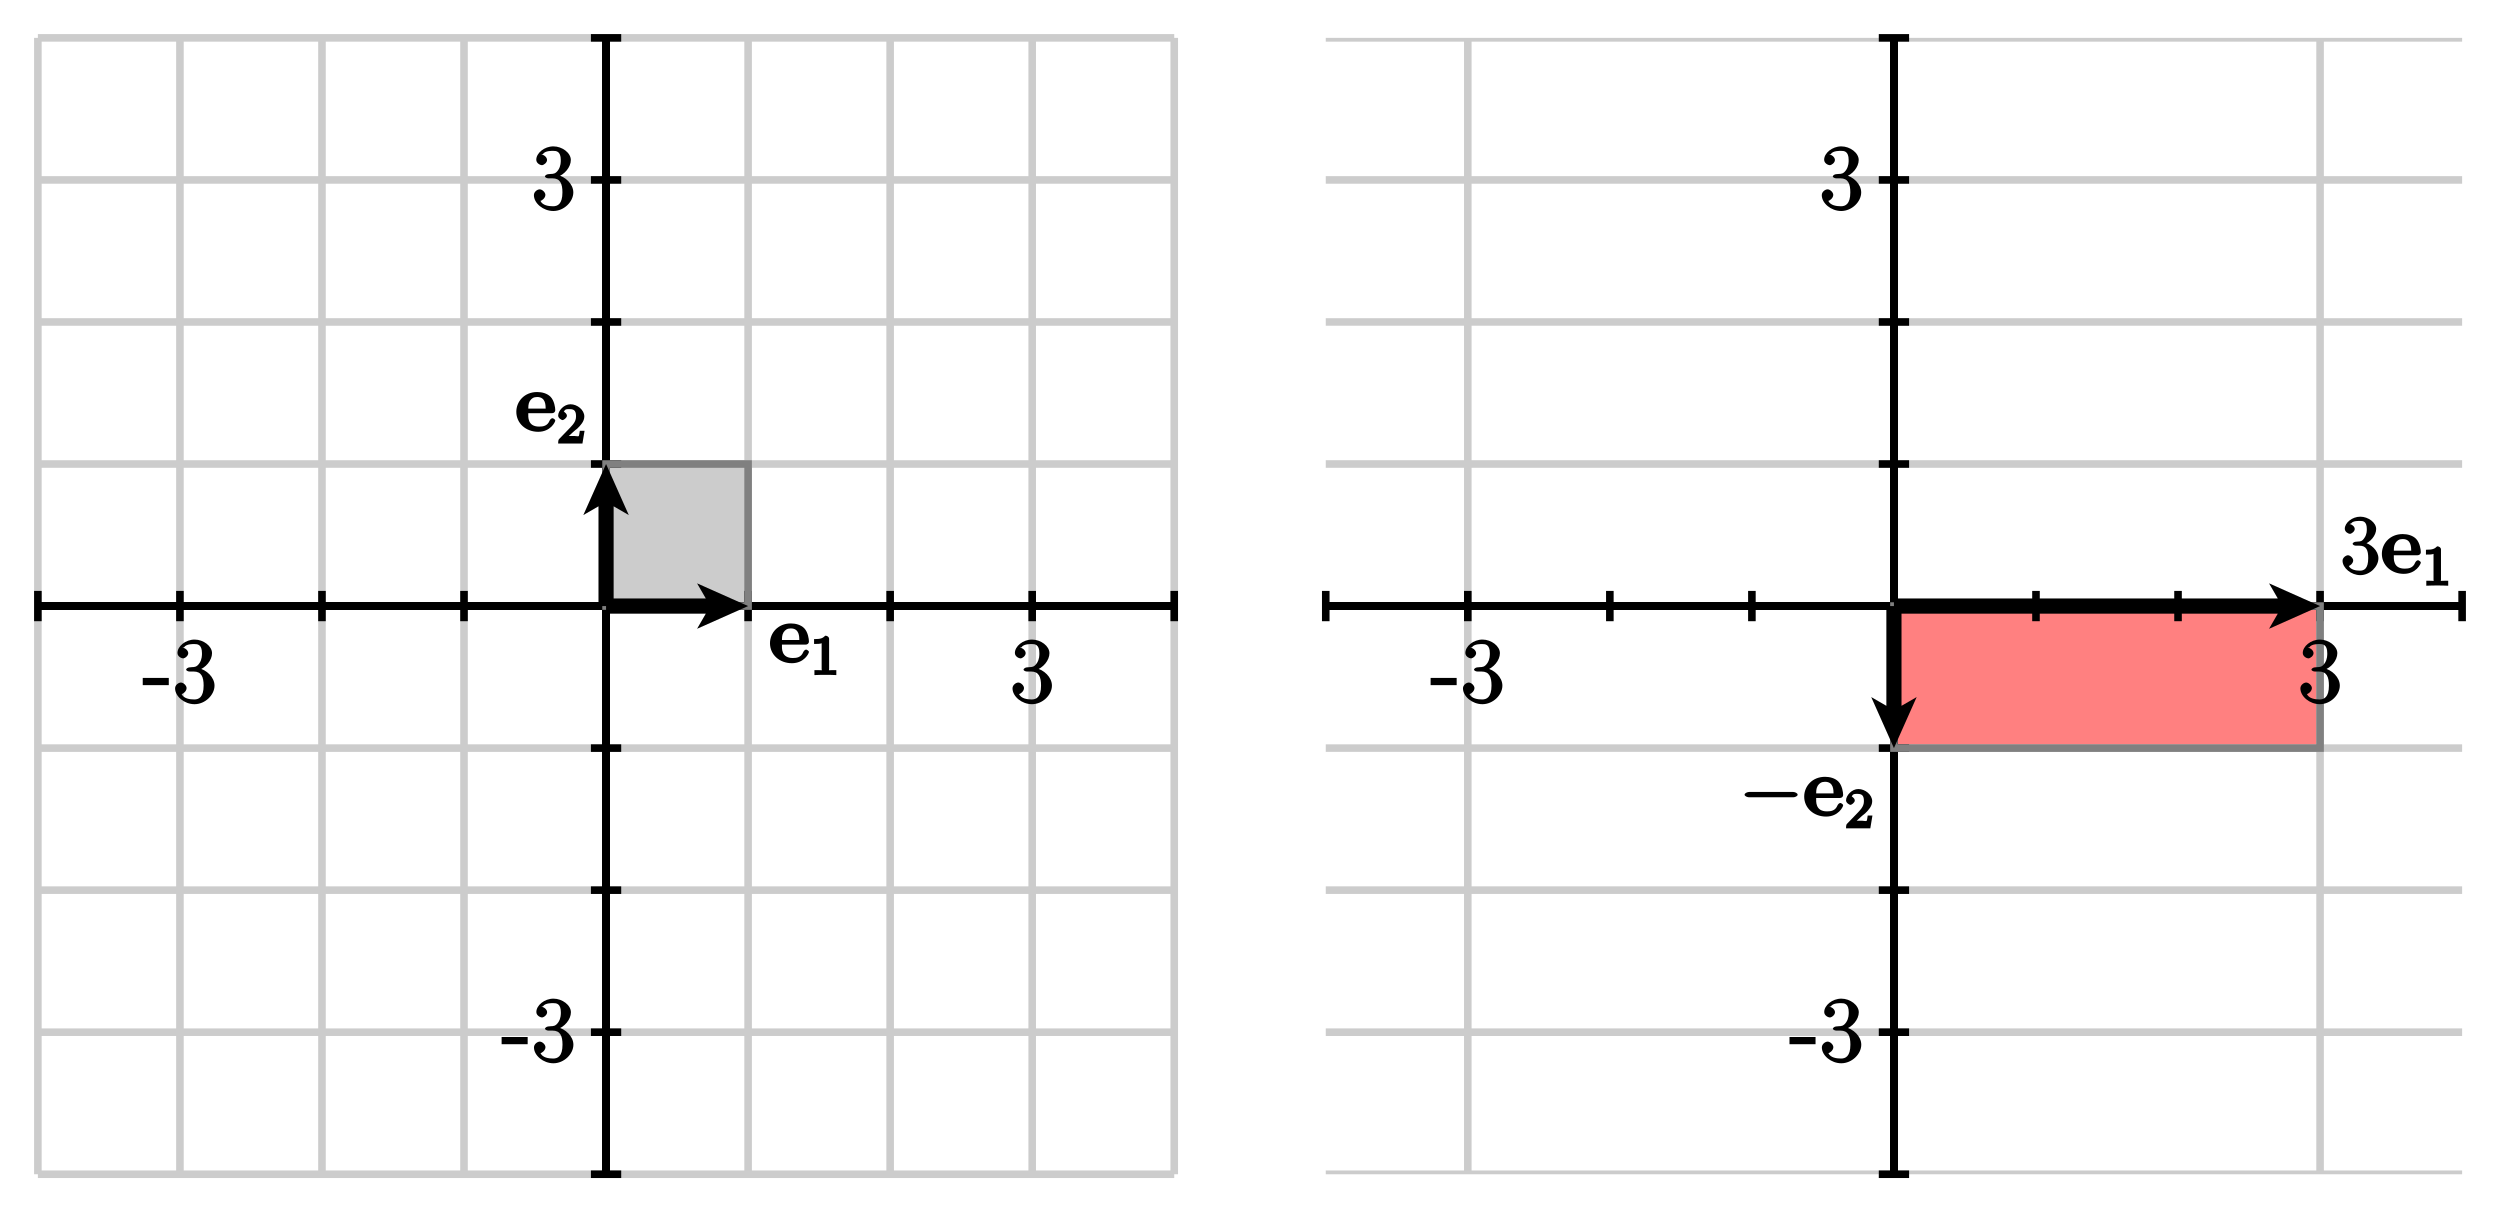
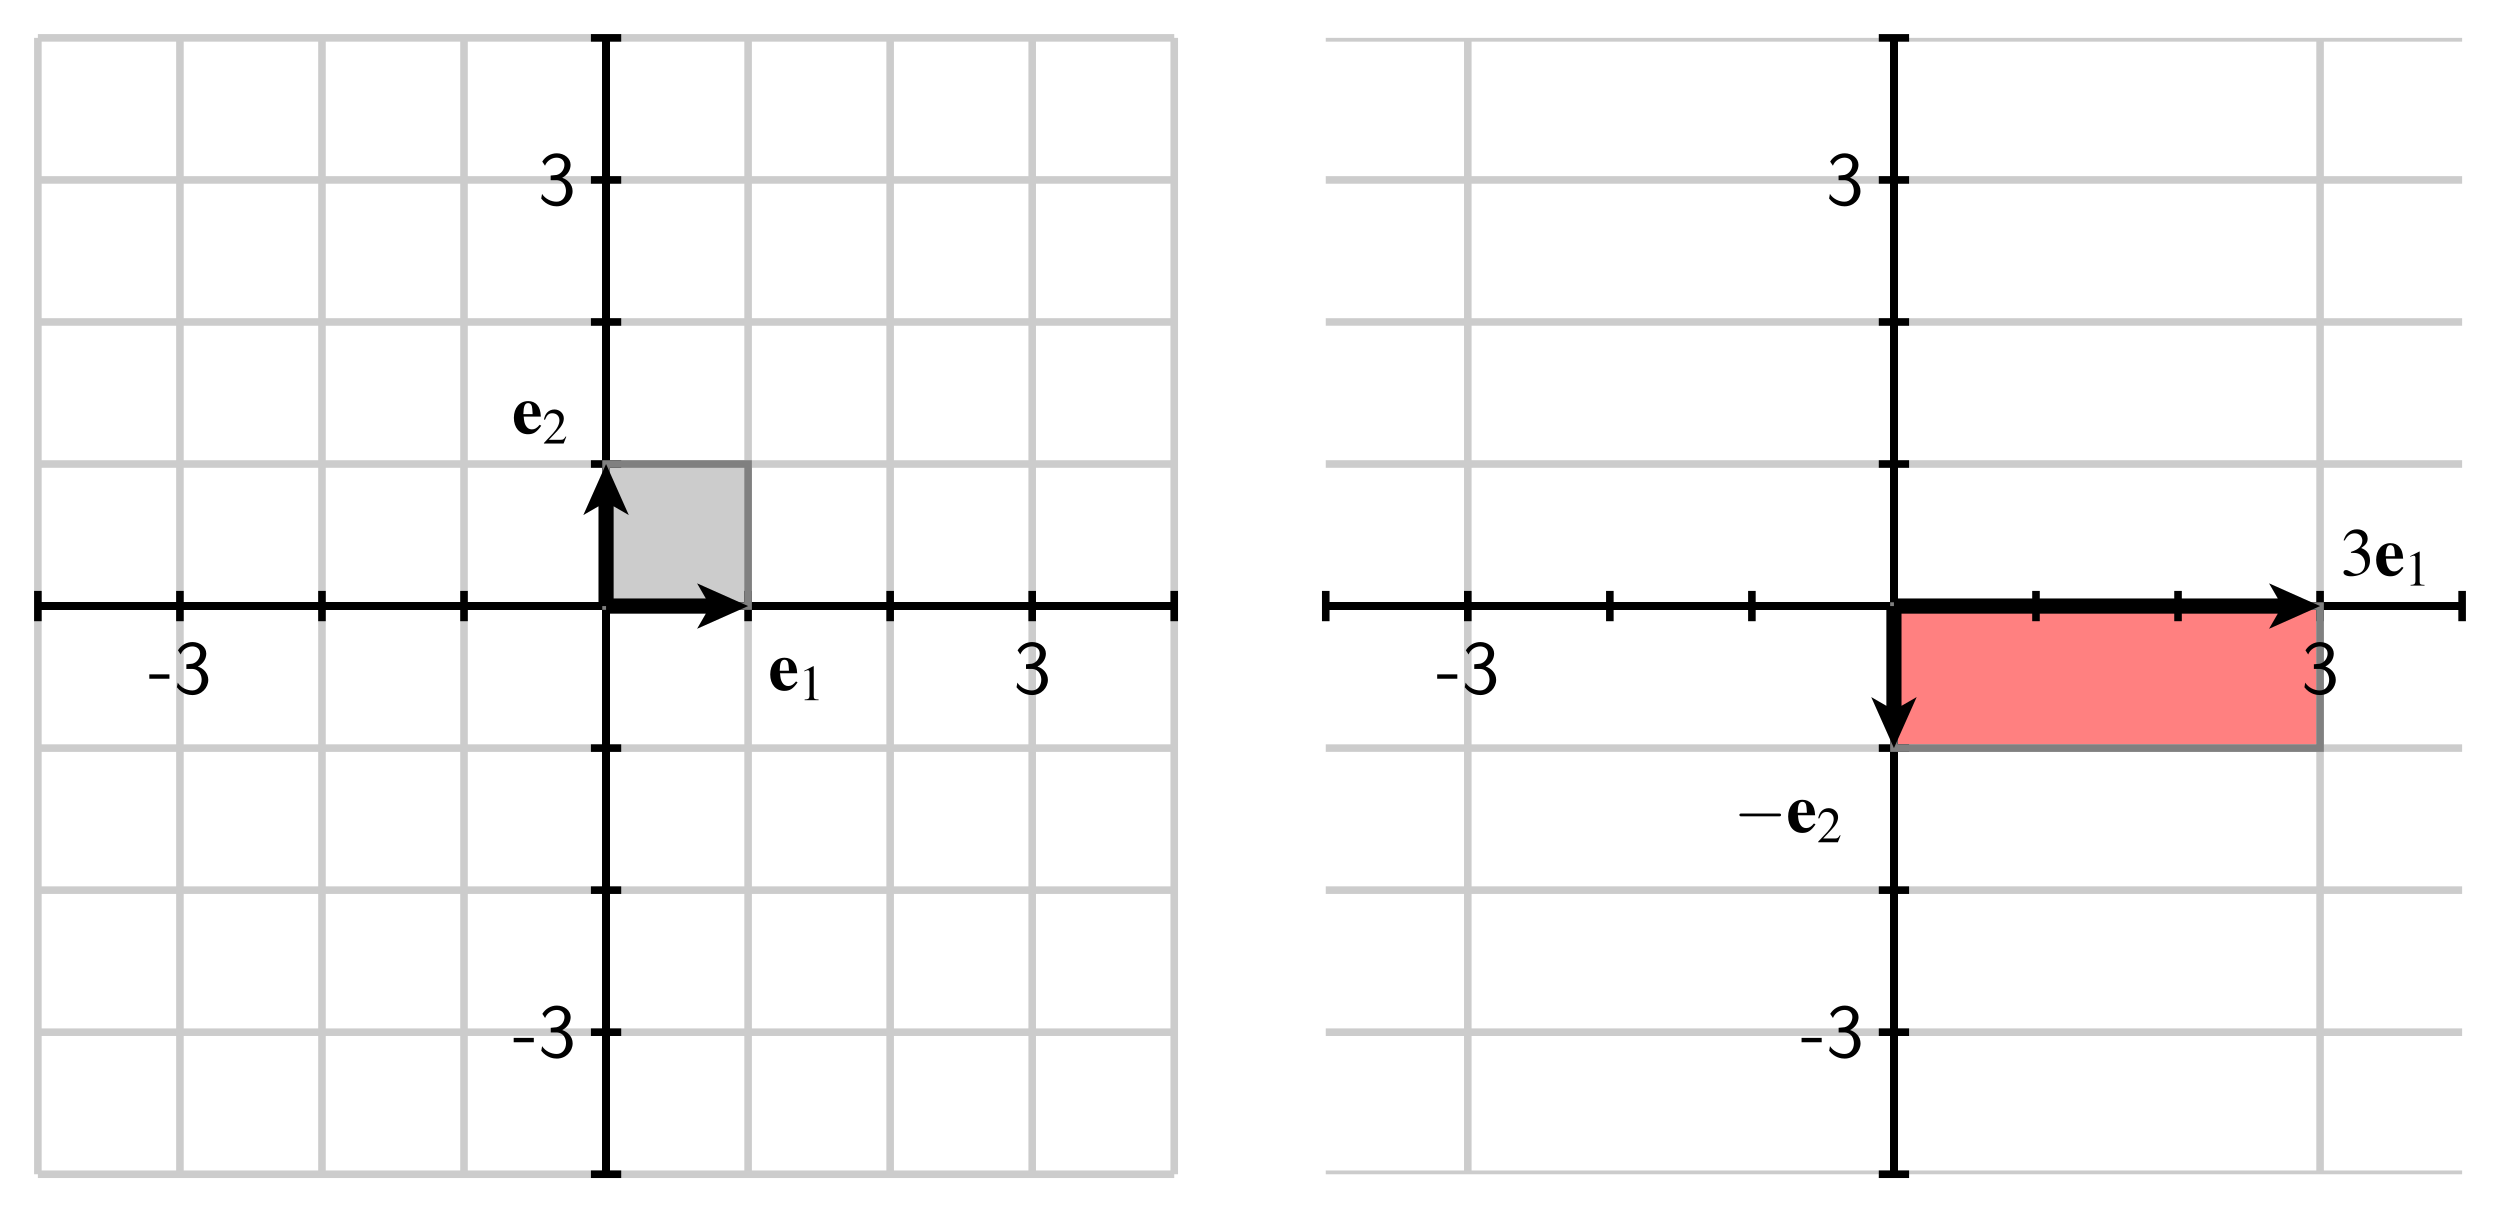
<svg xmlns="http://www.w3.org/2000/svg" xmlns:xlink="http://www.w3.org/1999/xlink" width="330pt" height="160pt" viewBox="0 0 330 160" version="1.1">
  <defs>
    <g>
      <symbol overflow="visible" id="glyph0-0">
        <path style="stroke:none;" d="" />
      </symbol>
      <symbol overflow="visible" id="glyph0-1">
-         <path style="stroke:none;" d="M 3.406 -2.406 L 3.406 -3.219 L -0.031 -3.219 L -0.031 -2.266 L 3.406 -2.266 Z M 3.406 -2.406 " />
+         <path style="stroke:none;" d="M 2.766 -1.938 L 2.766 -2.516 L 0.109 -2.516 L 0.109 -1.938 Z M 2.766 -1.938 " />
      </symbol>
      <symbol overflow="visible" id="glyph0-2">
-         <path style="stroke:none;" d="M 2.203 -4.609 C 2 -4.594 1.781 -4.422 1.781 -4.312 C 1.781 -4.203 2.016 -4.062 2.234 -4.062 L 2.781 -4.062 C 3.797 -4.062 4.094 -3.359 4.094 -2.203 C 4.094 -0.641 3.438 -0.375 2.859 -0.375 C 2.281 -0.375 1.453 -0.484 1.188 -1.094 C 1.328 -1.078 1.844 -1.438 1.844 -1.875 C 1.844 -2.219 1.422 -2.609 1.094 -2.609 C 0.797 -2.609 0.328 -2.297 0.328 -1.844 C 0.328 -0.766 1.562 0.25 2.891 0.25 C 4.312 0.25 5.531 -0.984 5.531 -2.203 C 5.531 -3.297 4.484 -4.312 3.344 -4.531 L 3.344 -4.219 C 4.375 -4.531 5.203 -5.547 5.203 -6.484 C 5.203 -7.422 4.062 -8.281 2.906 -8.281 C 1.703 -8.281 0.641 -7.391 0.641 -6.516 C 0.641 -6.031 1.188 -5.797 1.375 -5.797 C 1.625 -5.797 2.062 -6.125 2.062 -6.484 C 2.062 -6.859 1.625 -7.188 1.359 -7.188 C 1.281 -7.188 1.266 -7.188 1.531 -7.266 C 1.781 -7.734 2.812 -7.688 2.875 -7.688 C 3.266 -7.688 3.875 -7.656 3.875 -6.484 C 3.875 -6.25 3.891 -5.688 3.547 -5.172 C 3.188 -4.641 2.891 -4.656 2.562 -4.641 Z M 2.203 -4.609 " />
+         <path style="stroke:none;" d="M 0.922 -5.141 C 1.203 -5.844 1.859 -6.203 2.469 -6.203 C 2.984 -6.203 3.484 -5.906 3.484 -5.266 C 3.484 -4.656 3.062 -4.062 2.453 -3.922 C 2.406 -3.906 2.375 -3.906 1.672 -3.844 L 1.672 -3.234 L 2.375 -3.234 C 3.453 -3.234 3.688 -2.312 3.688 -1.812 C 3.688 -1.031 3.219 -0.391 2.453 -0.391 C 1.766 -0.391 0.969 -0.734 0.531 -1.422 L 0.422 -0.812 C 1.156 0.125 2.062 0.219 2.469 0.219 C 3.688 0.219 4.562 -0.75 4.562 -1.797 C 4.562 -2.703 3.875 -3.328 3.188 -3.547 C 3.953 -3.953 4.297 -4.625 4.297 -5.266 C 4.297 -6.125 3.469 -6.781 2.484 -6.781 C 1.703 -6.781 0.984 -6.375 0.562 -5.688 Z M 0.922 -5.141 " />
      </symbol>
      <symbol overflow="visible" id="glyph1-0">
        <path style="stroke:none;" d="" />
      </symbol>
      <symbol overflow="visible" id="glyph1-1">
-         <path style="stroke:none;" d="M 4.875 -2.391 C 5.125 -2.391 5.328 -2.531 5.328 -2.812 C 5.328 -3.125 5.203 -4.047 4.703 -4.562 C 4.25 -5.016 3.562 -5.188 2.938 -5.188 C 1.25 -5.188 0.188 -3.938 0.188 -2.578 C 0.188 -1.062 1.453 0.062 3.078 0.062 C 4.703 0.062 5.328 -1.234 5.328 -1.422 C 5.328 -1.578 5.031 -1.734 4.969 -1.734 C 4.797 -1.734 4.641 -1.547 4.578 -1.406 C 4.297 -0.703 3.719 -0.625 3.203 -0.625 C 1.641 -0.625 1.766 -1.938 1.766 -2.391 Z M 1.766 -2.844 C 1.781 -3.297 1.75 -3.609 1.969 -4 C 2.188 -4.344 2.469 -4.531 2.938 -4.531 C 4.094 -4.531 4.047 -3.391 4.062 -3 L 1.766 -3 Z M 1.766 -2.844 " />
+         <path style="stroke:none;" d="M 3.625 -1.125 C 3.266 -0.688 2.984 -0.516 2.594 -0.516 C 2.234 -0.516 1.984 -0.688 1.797 -1 C 1.625 -1.281 1.562 -1.578 1.516 -2.203 L 3.781 -2.203 C 3.734 -2.969 3.594 -3.391 3.312 -3.719 C 3.016 -4.078 2.594 -4.25 2.109 -4.25 C 0.984 -4.25 0.219 -3.359 0.219 -2.047 C 0.219 -0.734 0.969 0.125 2.078 0.125 C 2.812 0.125 3.25 -0.156 3.828 -1 Z M 1.469 -2.531 C 1.5 -3.625 1.672 -3.984 2.109 -3.984 C 2.359 -3.984 2.531 -3.828 2.594 -3.562 C 2.641 -3.391 2.656 -3.125 2.688 -2.672 L 2.688 -2.531 Z M 1.469 -2.531 " />
      </symbol>
      <symbol overflow="visible" id="glyph2-0">
        <path style="stroke:none;" d="" />
      </symbol>
      <symbol overflow="visible" id="glyph2-1">
-         <path style="stroke:none;" d="M 2.469 -4.797 C 2.469 -4.984 2.25 -5.188 1.969 -5.188 C 1.609 -4.844 1.375 -4.734 0.484 -4.734 L 0.484 -4.094 C 0.891 -4.094 1.281 -4.094 1.484 -4.188 L 1.484 -0.797 C 1.484 -0.531 1.672 -0.641 0.984 -0.641 L 0.531 -0.641 L 0.531 0.016 C 1.031 -0.016 1.656 -0.016 1.969 -0.016 C 2.297 -0.016 2.922 -0.016 3.422 0.016 L 3.422 -0.641 L 2.969 -0.641 C 2.281 -0.641 2.469 -0.531 2.469 -0.797 Z M 2.469 -4.797 " />
+         <path style="stroke:none;" d="M 1.938 -4.5 L 0.734 -3.891 L 0.734 -3.797 C 0.812 -3.828 0.891 -3.859 0.922 -3.875 C 1.031 -3.922 1.156 -3.953 1.219 -3.953 C 1.359 -3.953 1.422 -3.844 1.422 -3.641 L 1.422 -0.625 C 1.422 -0.406 1.359 -0.25 1.266 -0.188 C 1.156 -0.125 1.062 -0.109 0.781 -0.094 L 0.781 0 L 2.625 0 L 2.625 -0.094 C 2.094 -0.109 1.984 -0.172 1.984 -0.5 L 1.984 -4.484 Z M 1.938 -4.5 " />
      </symbol>
      <symbol overflow="visible" id="glyph2-2">
-         <path style="stroke:none;" d="M 2.172 -1.531 C 2.281 -1.641 2.578 -1.875 2.703 -1.969 C 3.141 -2.391 3.641 -2.922 3.641 -3.578 C 3.641 -4.438 2.719 -5.188 1.812 -5.188 C 0.953 -5.188 0.188 -4.344 0.188 -3.688 C 0.188 -3.344 0.656 -3.094 0.766 -3.094 C 0.922 -3.094 1.344 -3.406 1.344 -3.672 C 1.344 -4.047 0.781 -4.25 0.969 -4.25 C 1.109 -4.578 1.391 -4.547 1.734 -4.547 C 2.406 -4.547 2.547 -4.188 2.547 -3.578 C 2.547 -2.828 2.078 -2.422 1.234 -1.547 L 0.328 -0.609 C 0.234 -0.531 0.188 -0.375 0.188 0 L 3.391 0 L 3.672 -1.688 L 3.047 -1.688 C 2.984 -1.344 2.984 -1.125 2.906 -0.984 C 2.859 -0.922 2.453 -1 2.344 -1 L 1.062 -1 L 1.203 -0.641 Z M 2.172 -1.531 " />
+         <path style="stroke:none;" d="M 3.156 -0.906 L 3.078 -0.938 C 2.828 -0.562 2.75 -0.5 2.438 -0.5 L 0.859 -0.5 L 1.969 -1.672 C 2.562 -2.297 2.828 -2.797 2.828 -3.328 C 2.828 -3.984 2.281 -4.5 1.594 -4.5 C 1.219 -4.5 0.875 -4.359 0.625 -4.094 C 0.422 -3.859 0.312 -3.641 0.203 -3.172 L 0.344 -3.141 C 0.609 -3.797 0.859 -4 1.312 -4 C 1.875 -4 2.25 -3.625 2.25 -3.062 C 2.25 -2.547 1.938 -1.938 1.391 -1.344 L 0.203 -0.078 L 0.203 0 L 2.797 0 Z M 3.156 -0.906 " />
      </symbol>
      <symbol overflow="visible" id="glyph3-0">
        <path style="stroke:none;" d="" />
      </symbol>
      <symbol overflow="visible" id="glyph3-1">
-         <path style="stroke:none;" d="M 1.984 -4.172 C 1.797 -4.172 1.594 -4 1.594 -3.906 C 1.594 -3.797 1.812 -3.656 2.016 -3.656 L 2.5 -3.656 C 3.422 -3.656 3.656 -3.047 3.656 -2.016 C 3.656 -0.594 3.094 -0.359 2.562 -0.359 C 2.047 -0.359 1.328 -0.469 1.094 -0.984 C 1.203 -0.969 1.672 -1.312 1.672 -1.703 C 1.672 -2.016 1.281 -2.391 0.984 -2.391 C 0.719 -2.391 0.266 -2.078 0.266 -1.672 C 0.266 -0.719 1.406 0.234 2.609 0.234 C 3.891 0.234 5 -0.906 5 -2 C 5 -2.984 4.031 -3.922 3 -4.109 L 3 -3.797 C 3.938 -4.078 4.703 -5.016 4.703 -5.859 C 4.703 -6.703 3.656 -7.484 2.609 -7.484 C 1.531 -7.484 0.562 -6.672 0.562 -5.891 C 0.562 -5.453 1.062 -5.219 1.234 -5.219 C 1.453 -5.219 1.875 -5.531 1.875 -5.859 C 1.875 -6.203 1.453 -6.5 1.219 -6.5 C 1.156 -6.5 1.141 -6.5 1.422 -6.609 C 1.625 -6.969 2.531 -6.922 2.578 -6.922 C 2.938 -6.922 3.469 -6.906 3.469 -5.859 C 3.469 -5.641 3.484 -5.156 3.156 -4.688 C 2.844 -4.203 2.609 -4.219 2.312 -4.203 Z M 1.984 -4.172 " />
+         <path style="stroke:none;" d="M 1.375 -2.969 C 1.906 -2.969 2.109 -2.953 2.328 -2.875 C 2.891 -2.672 3.234 -2.156 3.234 -1.531 C 3.234 -0.781 2.734 -0.203 2.062 -0.203 C 1.812 -0.203 1.641 -0.266 1.312 -0.484 C 1.031 -0.641 0.875 -0.703 0.734 -0.703 C 0.516 -0.703 0.391 -0.578 0.391 -0.391 C 0.391 -0.078 0.781 0.125 1.406 0.125 C 2.094 0.125 2.812 -0.109 3.234 -0.484 C 3.656 -0.844 3.891 -1.375 3.891 -1.969 C 3.891 -2.438 3.75 -2.859 3.484 -3.125 C 3.297 -3.328 3.125 -3.438 2.734 -3.609 C 3.359 -4.031 3.578 -4.359 3.578 -4.844 C 3.578 -5.578 3 -6.078 2.172 -6.078 C 1.734 -6.078 1.328 -5.938 1.016 -5.641 C 0.734 -5.406 0.609 -5.172 0.406 -4.625 L 0.547 -4.594 C 0.906 -5.25 1.312 -5.547 1.875 -5.547 C 2.469 -5.547 2.875 -5.141 2.875 -4.578 C 2.875 -4.25 2.734 -3.938 2.516 -3.703 C 2.234 -3.438 1.984 -3.297 1.375 -3.094 Z M 1.375 -2.969 " />
      </symbol>
      <symbol overflow="visible" id="glyph4-0">
        <path style="stroke:none;" d="" />
      </symbol>
      <symbol overflow="visible" id="glyph4-1">
-         <path style="stroke:none;" d="M 7.109 -2.484 C 7.297 -2.484 7.688 -2.609 7.688 -2.828 C 7.688 -3.047 7.297 -3.188 7.109 -3.188 L 1.281 -3.188 C 1.094 -3.188 0.688 -3.047 0.688 -2.828 C 0.688 -2.609 1.094 -2.484 1.281 -2.484 Z M 7.109 -2.484 " />
+         <path style="stroke:none;" d="M 5.938 -2.062 C 6.078 -2.062 6.25 -2.062 6.25 -2.25 C 6.25 -2.438 6.078 -2.438 5.938 -2.438 L 1.062 -2.438 C 0.906 -2.438 0.75 -2.438 0.75 -2.25 C 0.75 -2.062 0.906 -2.062 1.062 -2.062 Z M 5.938 -2.062 " />
      </symbol>
    </g>
    <clipPath id="clip1">
      <path d="M 175 5 L 325 5 L 325 155 L 175 155 Z M 175 5 " />
    </clipPath>
  </defs>
  <g id="surface1">
    <path style=" stroke:none;fill-rule:nonzero;fill:rgb(80.077%,80.077%,80.077%);fill-opacity:1;" d="M 80 80 L 98.75 80 L 98.75 61.25 L 80 61.25 Z M 80 80 " />
    <path style="fill:none;stroke-width:10;stroke-linecap:butt;stroke-linejoin:miter;stroke:rgb(80.077%,80.077%,80.077%);stroke-opacity:1;stroke-miterlimit:10;" d="M 50 50 L 50 1550 M 237.5 50 L 237.5 1550 M 425 50 L 425 1550 M 612.5 50 L 612.5 1550 M 800 50 L 800 1550 M 987.5 50 L 987.5 1550 M 1175 50 L 1175 1550 M 1362.5 50 L 1362.5 1550 M 1550 50 L 1550 1550 M 50 50 L 1550 50 M 50 237.5 L 1550 237.5 M 50 425 L 1550 425 M 50 612.5 L 1550 612.5 M 50 800 L 1550 800 M 50 987.5 L 1550 987.5 M 50 1175 L 1550 1175 M 50 1362.5 L 1550 1362.5 M 50 1550 L 1550 1550 " transform="matrix(0.1,0,0,-0.1,0,160)" />
    <path style="fill:none;stroke-width:10;stroke-linecap:butt;stroke-linejoin:miter;stroke:rgb(0%,0%,0%);stroke-opacity:1;stroke-miterlimit:10;" d="M 50 800 L 1550 800 M 800 50 L 800 1550 " transform="matrix(0.1,0,0,-0.1,0,160)" />
    <path style="fill:none;stroke-width:10;stroke-linecap:butt;stroke-linejoin:miter;stroke:rgb(0%,0%,0%);stroke-opacity:1;stroke-miterlimit:10;" d="M 50 800 L 1550 800 M 800 50 L 800 1550 M 50 780 L 50 820 " transform="matrix(0.1,0,0,-0.1,0,160)" />
    <path style="fill:none;stroke-width:10;stroke-linecap:butt;stroke-linejoin:miter;stroke:rgb(0%,0%,0%);stroke-opacity:1;stroke-miterlimit:10;" d="M 50 800 L 1550 800 M 800 50 L 800 1550 M 237.5 780 L 237.5 820 " transform="matrix(0.1,0,0,-0.1,0,160)" />
    <path style="fill:none;stroke-width:10;stroke-linecap:butt;stroke-linejoin:miter;stroke:rgb(0%,0%,0%);stroke-opacity:1;stroke-miterlimit:10;" d="M 50 800 L 1550 800 M 800 50 L 800 1550 M 425 780 L 425 820 " transform="matrix(0.1,0,0,-0.1,0,160)" />
    <path style="fill:none;stroke-width:10;stroke-linecap:butt;stroke-linejoin:miter;stroke:rgb(0%,0%,0%);stroke-opacity:1;stroke-miterlimit:10;" d="M 50 800 L 1550 800 M 800 50 L 800 1550 M 612.5 780 L 612.5 820 " transform="matrix(0.1,0,0,-0.1,0,160)" />
    <path style="fill:none;stroke-width:10;stroke-linecap:butt;stroke-linejoin:miter;stroke:rgb(0%,0%,0%);stroke-opacity:1;stroke-miterlimit:10;" d="M 50 800 L 1550 800 M 800 50 L 800 1550 M 800 780 L 800 820 " transform="matrix(0.1,0,0,-0.1,0,160)" />
    <path style="fill:none;stroke-width:10;stroke-linecap:butt;stroke-linejoin:miter;stroke:rgb(0%,0%,0%);stroke-opacity:1;stroke-miterlimit:10;" d="M 50 800 L 1550 800 M 800 50 L 800 1550 M 987.5 780 L 987.5 820 " transform="matrix(0.1,0,0,-0.1,0,160)" />
    <path style="fill:none;stroke-width:10;stroke-linecap:butt;stroke-linejoin:miter;stroke:rgb(0%,0%,0%);stroke-opacity:1;stroke-miterlimit:10;" d="M 50 800 L 1550 800 M 800 50 L 800 1550 M 1175 780 L 1175 820 " transform="matrix(0.1,0,0,-0.1,0,160)" />
    <path style="fill:none;stroke-width:10;stroke-linecap:butt;stroke-linejoin:miter;stroke:rgb(0%,0%,0%);stroke-opacity:1;stroke-miterlimit:10;" d="M 50 800 L 1550 800 M 800 50 L 800 1550 M 1362.5 780 L 1362.5 820 " transform="matrix(0.1,0,0,-0.1,0,160)" />
    <path style="fill:none;stroke-width:10;stroke-linecap:butt;stroke-linejoin:miter;stroke:rgb(0%,0%,0%);stroke-opacity:1;stroke-miterlimit:10;" d="M 50 800 L 1550 800 M 800 50 L 800 1550 M 1550 780 L 1550 820 " transform="matrix(0.1,0,0,-0.1,0,160)" />
    <path style="fill:none;stroke-width:10;stroke-linecap:butt;stroke-linejoin:miter;stroke:rgb(0%,0%,0%);stroke-opacity:1;stroke-miterlimit:10;" d="M 50 800 L 1550 800 M 800 50 L 800 1550 M 780 50 L 820 50 " transform="matrix(0.1,0,0,-0.1,0,160)" />
    <path style="fill:none;stroke-width:10;stroke-linecap:butt;stroke-linejoin:miter;stroke:rgb(0%,0%,0%);stroke-opacity:1;stroke-miterlimit:10;" d="M 50 800 L 1550 800 M 800 50 L 800 1550 M 780 237.5 L 820 237.5 " transform="matrix(0.1,0,0,-0.1,0,160)" />
    <path style="fill:none;stroke-width:10;stroke-linecap:butt;stroke-linejoin:miter;stroke:rgb(0%,0%,0%);stroke-opacity:1;stroke-miterlimit:10;" d="M 50 800 L 1550 800 M 800 50 L 800 1550 M 780 425 L 820 425 " transform="matrix(0.1,0,0,-0.1,0,160)" />
    <path style="fill:none;stroke-width:10;stroke-linecap:butt;stroke-linejoin:miter;stroke:rgb(0%,0%,0%);stroke-opacity:1;stroke-miterlimit:10;" d="M 50 800 L 1550 800 M 800 50 L 800 1550 M 780 612.5 L 820 612.5 " transform="matrix(0.1,0,0,-0.1,0,160)" />
    <path style="fill:none;stroke-width:10;stroke-linecap:butt;stroke-linejoin:miter;stroke:rgb(0%,0%,0%);stroke-opacity:1;stroke-miterlimit:10;" d="M 50 800 L 1550 800 M 800 50 L 800 1550 M 780 800 L 820 800 " transform="matrix(0.1,0,0,-0.1,0,160)" />
    <path style="fill:none;stroke-width:10;stroke-linecap:butt;stroke-linejoin:miter;stroke:rgb(0%,0%,0%);stroke-opacity:1;stroke-miterlimit:10;" d="M 50 800 L 1550 800 M 800 50 L 800 1550 M 780 987.5 L 820 987.5 " transform="matrix(0.1,0,0,-0.1,0,160)" />
    <path style="fill:none;stroke-width:10;stroke-linecap:butt;stroke-linejoin:miter;stroke:rgb(0%,0%,0%);stroke-opacity:1;stroke-miterlimit:10;" d="M 50 800 L 1550 800 M 800 50 L 800 1550 M 780 1175 L 820 1175 " transform="matrix(0.1,0,0,-0.1,0,160)" />
    <path style="fill:none;stroke-width:10;stroke-linecap:butt;stroke-linejoin:miter;stroke:rgb(0%,0%,0%);stroke-opacity:1;stroke-miterlimit:10;" d="M 50 800 L 1550 800 M 800 50 L 800 1550 M 780 1362.5 L 820 1362.5 " transform="matrix(0.1,0,0,-0.1,0,160)" />
    <path style="fill:none;stroke-width:10;stroke-linecap:butt;stroke-linejoin:miter;stroke:rgb(0%,0%,0%);stroke-opacity:1;stroke-miterlimit:10;" d="M 50 800 L 1550 800 M 800 50 L 800 1550 M 780 1550 L 820 1550 " transform="matrix(0.1,0,0,-0.1,0,160)" />
    <g style="fill:rgb(0%,0%,0%);fill-opacity:1;">
-       <use xlink:href="#glyph0-1" x="18.873" y="92.704" />
-       <use xlink:href="#glyph0-2" x="22.785" y="92.704" />
+       <use xlink:href="#glyph0-1" x="19.599" y="91.531" />
+       <use xlink:href="#glyph0-2" x="22.929" y="91.531" />
    </g>
    <g style="fill:rgb(0%,0%,0%);fill-opacity:1;">
-       <use xlink:href="#glyph0-2" x="133.324" y="92.704" />
+       <use xlink:href="#glyph0-2" x="133.76" y="91.531" />
    </g>
    <g style="fill:rgb(0%,0%,0%);fill-opacity:1;">
-       <use xlink:href="#glyph0-1" x="66.245" y="140.102" />
-       <use xlink:href="#glyph0-2" x="70.157" y="140.102" />
+       <use xlink:href="#glyph0-1" x="67.698" y="139.516" />
+       <use xlink:href="#glyph0-2" x="71.028" y="139.516" />
    </g>
    <g style="fill:rgb(0%,0%,0%);fill-opacity:1;">
-       <use xlink:href="#glyph0-2" x="70.147" y="27.602" />
+       <use xlink:href="#glyph0-2" x="71.019" y="27.016" />
    </g>
    <path style="fill:none;stroke-width:10;stroke-linecap:butt;stroke-linejoin:miter;stroke:rgb(50%,50%,50%);stroke-opacity:1;stroke-miterlimit:10;" d="M 800 800 L 987.5 800 L 987.5 987.5 L 800 987.5 Z M 800 800 " transform="matrix(0.1,0,0,-0.1,0,160)" />
    <path style=" stroke:none;fill-rule:nonzero;fill:rgb(0%,0%,0%);fill-opacity:1;" d="M 80 81 L 93.168 81 L 92.012 83 L 98.75 80 L 92.012 77 L 93.168 79 L 80 79 L 80 81 " />
    <path style=" stroke:none;fill-rule:nonzero;fill:rgb(0%,0%,0%);fill-opacity:1;" d="M 81 80 L 81 66.832 L 83 67.988 L 80 61.25 L 77 67.988 L 79 66.832 L 79 80 L 81 80 " />
    <g style="fill:rgb(0%,0%,0%);fill-opacity:1;">
-       <use xlink:href="#glyph1-1" x="101.45" y="87.482" />
+       <use xlink:href="#glyph1-1" x="101.45" y="91.072" />
    </g>
    <g style="fill:rgb(0%,0%,0%);fill-opacity:1;">
-       <use xlink:href="#glyph2-1" x="106.973" y="89.096" />
+       <use xlink:href="#glyph2-1" x="105.431" y="92.427" />
    </g>
    <g style="fill:rgb(0%,0%,0%);fill-opacity:1;">
-       <use xlink:href="#glyph1-1" x="67.966" y="56.936" />
+       <use xlink:href="#glyph1-1" x="67.613" y="57.195" />
    </g>
    <g style="fill:rgb(0%,0%,0%);fill-opacity:1;">
-       <use xlink:href="#glyph2-2" x="73.489" y="58.55" />
+       <use xlink:href="#glyph2-2" x="71.594" y="58.55" />
    </g>
    <path style=" stroke:none;fill-rule:nonzero;fill:rgb(100%,50%,50%);fill-opacity:1;" d="M 250 98.75 L 306.25 98.75 L 306.25 80 L 250 80 Z M 250 98.75 " />
    <g clip-path="url(#clip1)" clip-rule="nonzero">
      <path style="fill:none;stroke-width:10;stroke-linecap:butt;stroke-linejoin:miter;stroke:rgb(80.077%,80.077%,80.077%);stroke-opacity:1;stroke-miterlimit:10;" d="M 250 1550 L 250 50 M 812.5 1550 L 812.5 50 M 1375 1550 L 1375 50 M 1937.5 1550 L 1937.5 50 M 2500 1550 L 2500 50 M 3062.5 1550 L 3062.5 50 M 3625 1550 L 3625 50 M 4187.5 1550 L 4187.5 50 M 4750 1550 L 4750 50 M 250 1550 L 4750 1550 M 250 1362.5 L 4750 1362.5 M 250 1175 L 4750 1175 M 250 987.5 L 4750 987.5 M 250 800 L 4750 800 M 250 612.5 L 4750 612.5 M 250 425 L 4750 425 M 250 237.5 L 4750 237.5 M 250 50 L 4750 50 " transform="matrix(0.1,0,0,-0.1,0,160)" />
    </g>
    <path style="fill:none;stroke-width:10;stroke-linecap:butt;stroke-linejoin:miter;stroke:rgb(0%,0%,0%);stroke-opacity:1;stroke-miterlimit:10;" d="M 1750 800 L 3250 800 M 2500 50 L 2500 1550 " transform="matrix(0.1,0,0,-0.1,0,160)" />
    <path style="fill:none;stroke-width:10;stroke-linecap:butt;stroke-linejoin:miter;stroke:rgb(0%,0%,0%);stroke-opacity:1;stroke-miterlimit:10;" d="M 1750 800 L 3250 800 M 2500 50 L 2500 1550 M 1750 780 L 1750 820 " transform="matrix(0.1,0,0,-0.1,0,160)" />
    <path style="fill:none;stroke-width:10;stroke-linecap:butt;stroke-linejoin:miter;stroke:rgb(0%,0%,0%);stroke-opacity:1;stroke-miterlimit:10;" d="M 1750 800 L 3250 800 M 2500 50 L 2500 1550 M 1937.5 780 L 1937.5 820 " transform="matrix(0.1,0,0,-0.1,0,160)" />
    <path style="fill:none;stroke-width:10;stroke-linecap:butt;stroke-linejoin:miter;stroke:rgb(0%,0%,0%);stroke-opacity:1;stroke-miterlimit:10;" d="M 1750 800 L 3250 800 M 2500 50 L 2500 1550 M 2125 780 L 2125 820 " transform="matrix(0.1,0,0,-0.1,0,160)" />
    <path style="fill:none;stroke-width:10;stroke-linecap:butt;stroke-linejoin:miter;stroke:rgb(0%,0%,0%);stroke-opacity:1;stroke-miterlimit:10;" d="M 1750 800 L 3250 800 M 2500 50 L 2500 1550 M 2312.5 780 L 2312.5 820 " transform="matrix(0.1,0,0,-0.1,0,160)" />
    <path style="fill:none;stroke-width:10;stroke-linecap:butt;stroke-linejoin:miter;stroke:rgb(0%,0%,0%);stroke-opacity:1;stroke-miterlimit:10;" d="M 1750 800 L 3250 800 M 2500 50 L 2500 1550 M 2500 780 L 2500 820 " transform="matrix(0.1,0,0,-0.1,0,160)" />
    <path style="fill:none;stroke-width:10;stroke-linecap:butt;stroke-linejoin:miter;stroke:rgb(0%,0%,0%);stroke-opacity:1;stroke-miterlimit:10;" d="M 1750 800 L 3250 800 M 2500 50 L 2500 1550 M 2687.5 780 L 2687.5 820 " transform="matrix(0.1,0,0,-0.1,0,160)" />
    <path style="fill:none;stroke-width:10;stroke-linecap:butt;stroke-linejoin:miter;stroke:rgb(0%,0%,0%);stroke-opacity:1;stroke-miterlimit:10;" d="M 1750 800 L 3250 800 M 2500 50 L 2500 1550 M 2875 780 L 2875 820 " transform="matrix(0.1,0,0,-0.1,0,160)" />
    <path style="fill:none;stroke-width:10;stroke-linecap:butt;stroke-linejoin:miter;stroke:rgb(0%,0%,0%);stroke-opacity:1;stroke-miterlimit:10;" d="M 1750 800 L 3250 800 M 2500 50 L 2500 1550 M 3062.5 780 L 3062.5 820 " transform="matrix(0.1,0,0,-0.1,0,160)" />
    <path style="fill:none;stroke-width:10;stroke-linecap:butt;stroke-linejoin:miter;stroke:rgb(0%,0%,0%);stroke-opacity:1;stroke-miterlimit:10;" d="M 1750 800 L 3250 800 M 2500 50 L 2500 1550 M 3250 780 L 3250 820 " transform="matrix(0.1,0,0,-0.1,0,160)" />
    <path style="fill:none;stroke-width:10;stroke-linecap:butt;stroke-linejoin:miter;stroke:rgb(0%,0%,0%);stroke-opacity:1;stroke-miterlimit:10;" d="M 1750 800 L 3250 800 M 2500 50 L 2500 1550 M 2480 50 L 2520 50 " transform="matrix(0.1,0,0,-0.1,0,160)" />
    <path style="fill:none;stroke-width:10;stroke-linecap:butt;stroke-linejoin:miter;stroke:rgb(0%,0%,0%);stroke-opacity:1;stroke-miterlimit:10;" d="M 1750 800 L 3250 800 M 2500 50 L 2500 1550 M 2480 237.5 L 2520 237.5 " transform="matrix(0.1,0,0,-0.1,0,160)" />
    <path style="fill:none;stroke-width:10;stroke-linecap:butt;stroke-linejoin:miter;stroke:rgb(0%,0%,0%);stroke-opacity:1;stroke-miterlimit:10;" d="M 1750 800 L 3250 800 M 2500 50 L 2500 1550 M 2480 425 L 2520 425 " transform="matrix(0.1,0,0,-0.1,0,160)" />
    <path style="fill:none;stroke-width:10;stroke-linecap:butt;stroke-linejoin:miter;stroke:rgb(0%,0%,0%);stroke-opacity:1;stroke-miterlimit:10;" d="M 1750 800 L 3250 800 M 2500 50 L 2500 1550 M 2480 612.5 L 2520 612.5 " transform="matrix(0.1,0,0,-0.1,0,160)" />
    <path style="fill:none;stroke-width:10;stroke-linecap:butt;stroke-linejoin:miter;stroke:rgb(0%,0%,0%);stroke-opacity:1;stroke-miterlimit:10;" d="M 1750 800 L 3250 800 M 2500 50 L 2500 1550 M 2480 800 L 2520 800 " transform="matrix(0.1,0,0,-0.1,0,160)" />
    <path style="fill:none;stroke-width:10;stroke-linecap:butt;stroke-linejoin:miter;stroke:rgb(0%,0%,0%);stroke-opacity:1;stroke-miterlimit:10;" d="M 1750 800 L 3250 800 M 2500 50 L 2500 1550 M 2480 987.5 L 2520 987.5 " transform="matrix(0.1,0,0,-0.1,0,160)" />
    <path style="fill:none;stroke-width:10;stroke-linecap:butt;stroke-linejoin:miter;stroke:rgb(0%,0%,0%);stroke-opacity:1;stroke-miterlimit:10;" d="M 1750 800 L 3250 800 M 2500 50 L 2500 1550 M 2480 1175 L 2520 1175 " transform="matrix(0.1,0,0,-0.1,0,160)" />
    <path style="fill:none;stroke-width:10;stroke-linecap:butt;stroke-linejoin:miter;stroke:rgb(0%,0%,0%);stroke-opacity:1;stroke-miterlimit:10;" d="M 1750 800 L 3250 800 M 2500 50 L 2500 1550 M 2480 1362.5 L 2520 1362.5 " transform="matrix(0.1,0,0,-0.1,0,160)" />
    <path style="fill:none;stroke-width:10;stroke-linecap:butt;stroke-linejoin:miter;stroke:rgb(0%,0%,0%);stroke-opacity:1;stroke-miterlimit:10;" d="M 1750 800 L 3250 800 M 2500 50 L 2500 1550 M 2480 1550 L 2520 1550 " transform="matrix(0.1,0,0,-0.1,0,160)" />
    <path style="fill:none;stroke-width:10;stroke-linecap:butt;stroke-linejoin:miter;stroke:rgb(50%,50%,50%);stroke-opacity:1;stroke-miterlimit:10;" d="M 2500 612.5 L 3062.5 612.5 L 3062.5 800 L 2500 800 Z M 2500 612.5 " transform="matrix(0.1,0,0,-0.1,0,160)" />
    <g style="fill:rgb(0%,0%,0%);fill-opacity:1;">
-       <use xlink:href="#glyph0-1" x="188.873" y="92.704" />
-       <use xlink:href="#glyph0-2" x="192.785" y="92.704" />
+       <use xlink:href="#glyph0-1" x="189.599" y="91.531" />
+       <use xlink:href="#glyph0-2" x="192.929" y="91.531" />
    </g>
    <g style="fill:rgb(0%,0%,0%);fill-opacity:1;">
-       <use xlink:href="#glyph0-2" x="303.324" y="92.704" />
+       <use xlink:href="#glyph0-2" x="303.76" y="91.531" />
    </g>
    <g style="fill:rgb(0%,0%,0%);fill-opacity:1;">
-       <use xlink:href="#glyph0-1" x="236.245" y="140.102" />
-       <use xlink:href="#glyph0-2" x="240.157" y="140.102" />
+       <use xlink:href="#glyph0-1" x="237.698" y="139.516" />
+       <use xlink:href="#glyph0-2" x="241.028" y="139.516" />
    </g>
    <g style="fill:rgb(0%,0%,0%);fill-opacity:1;">
-       <use xlink:href="#glyph0-2" x="240.147" y="27.602" />
+       <use xlink:href="#glyph0-2" x="241.019" y="27.016" />
    </g>
    <path style=" stroke:none;fill-rule:nonzero;fill:rgb(0%,0%,0%);fill-opacity:1;" d="M 250 81 L 300.668 81 L 299.512 83 L 306.25 80 L 299.512 77 L 300.668 79 L 250 79 L 250 81 " />
    <path style=" stroke:none;fill-rule:nonzero;fill:rgb(0%,0%,0%);fill-opacity:1;" d="M 249 80 L 249 93.168 L 247 92.012 L 250 98.75 L 253 92.012 L 251 93.168 L 251 80 L 249 80 " />
    <g style="fill:rgb(0%,0%,0%);fill-opacity:1;">
-       <use xlink:href="#glyph3-1" x="308.95" y="75.686" />
+       <use xlink:href="#glyph3-1" x="308.95" y="75.946" />
    </g>
    <g style="fill:rgb(0%,0%,0%);fill-opacity:1;">
-       <use xlink:href="#glyph1-1" x="314.218" y="75.686" />
+       <use xlink:href="#glyph1-1" x="313.433" y="75.946" />
    </g>
    <g style="fill:rgb(0%,0%,0%);fill-opacity:1;">
-       <use xlink:href="#glyph2-1" x="319.741" y="77.3" />
+       <use xlink:href="#glyph2-1" x="317.414" y="77.3" />
    </g>
    <g style="fill:rgb(0%,0%,0%);fill-opacity:1;">
-       <use xlink:href="#glyph4-1" x="229.598" y="107.727" />
+       <use xlink:href="#glyph4-1" x="228.85" y="109.822" />
    </g>
    <g style="fill:rgb(0%,0%,0%);fill-opacity:1;">
-       <use xlink:href="#glyph1-1" x="237.966" y="107.727" />
+       <use xlink:href="#glyph1-1" x="235.817" y="109.822" />
    </g>
    <g style="fill:rgb(0%,0%,0%);fill-opacity:1;">
-       <use xlink:href="#glyph2-2" x="243.489" y="109.34" />
+       <use xlink:href="#glyph2-2" x="239.798" y="111.177" />
    </g>
  </g>
</svg>
